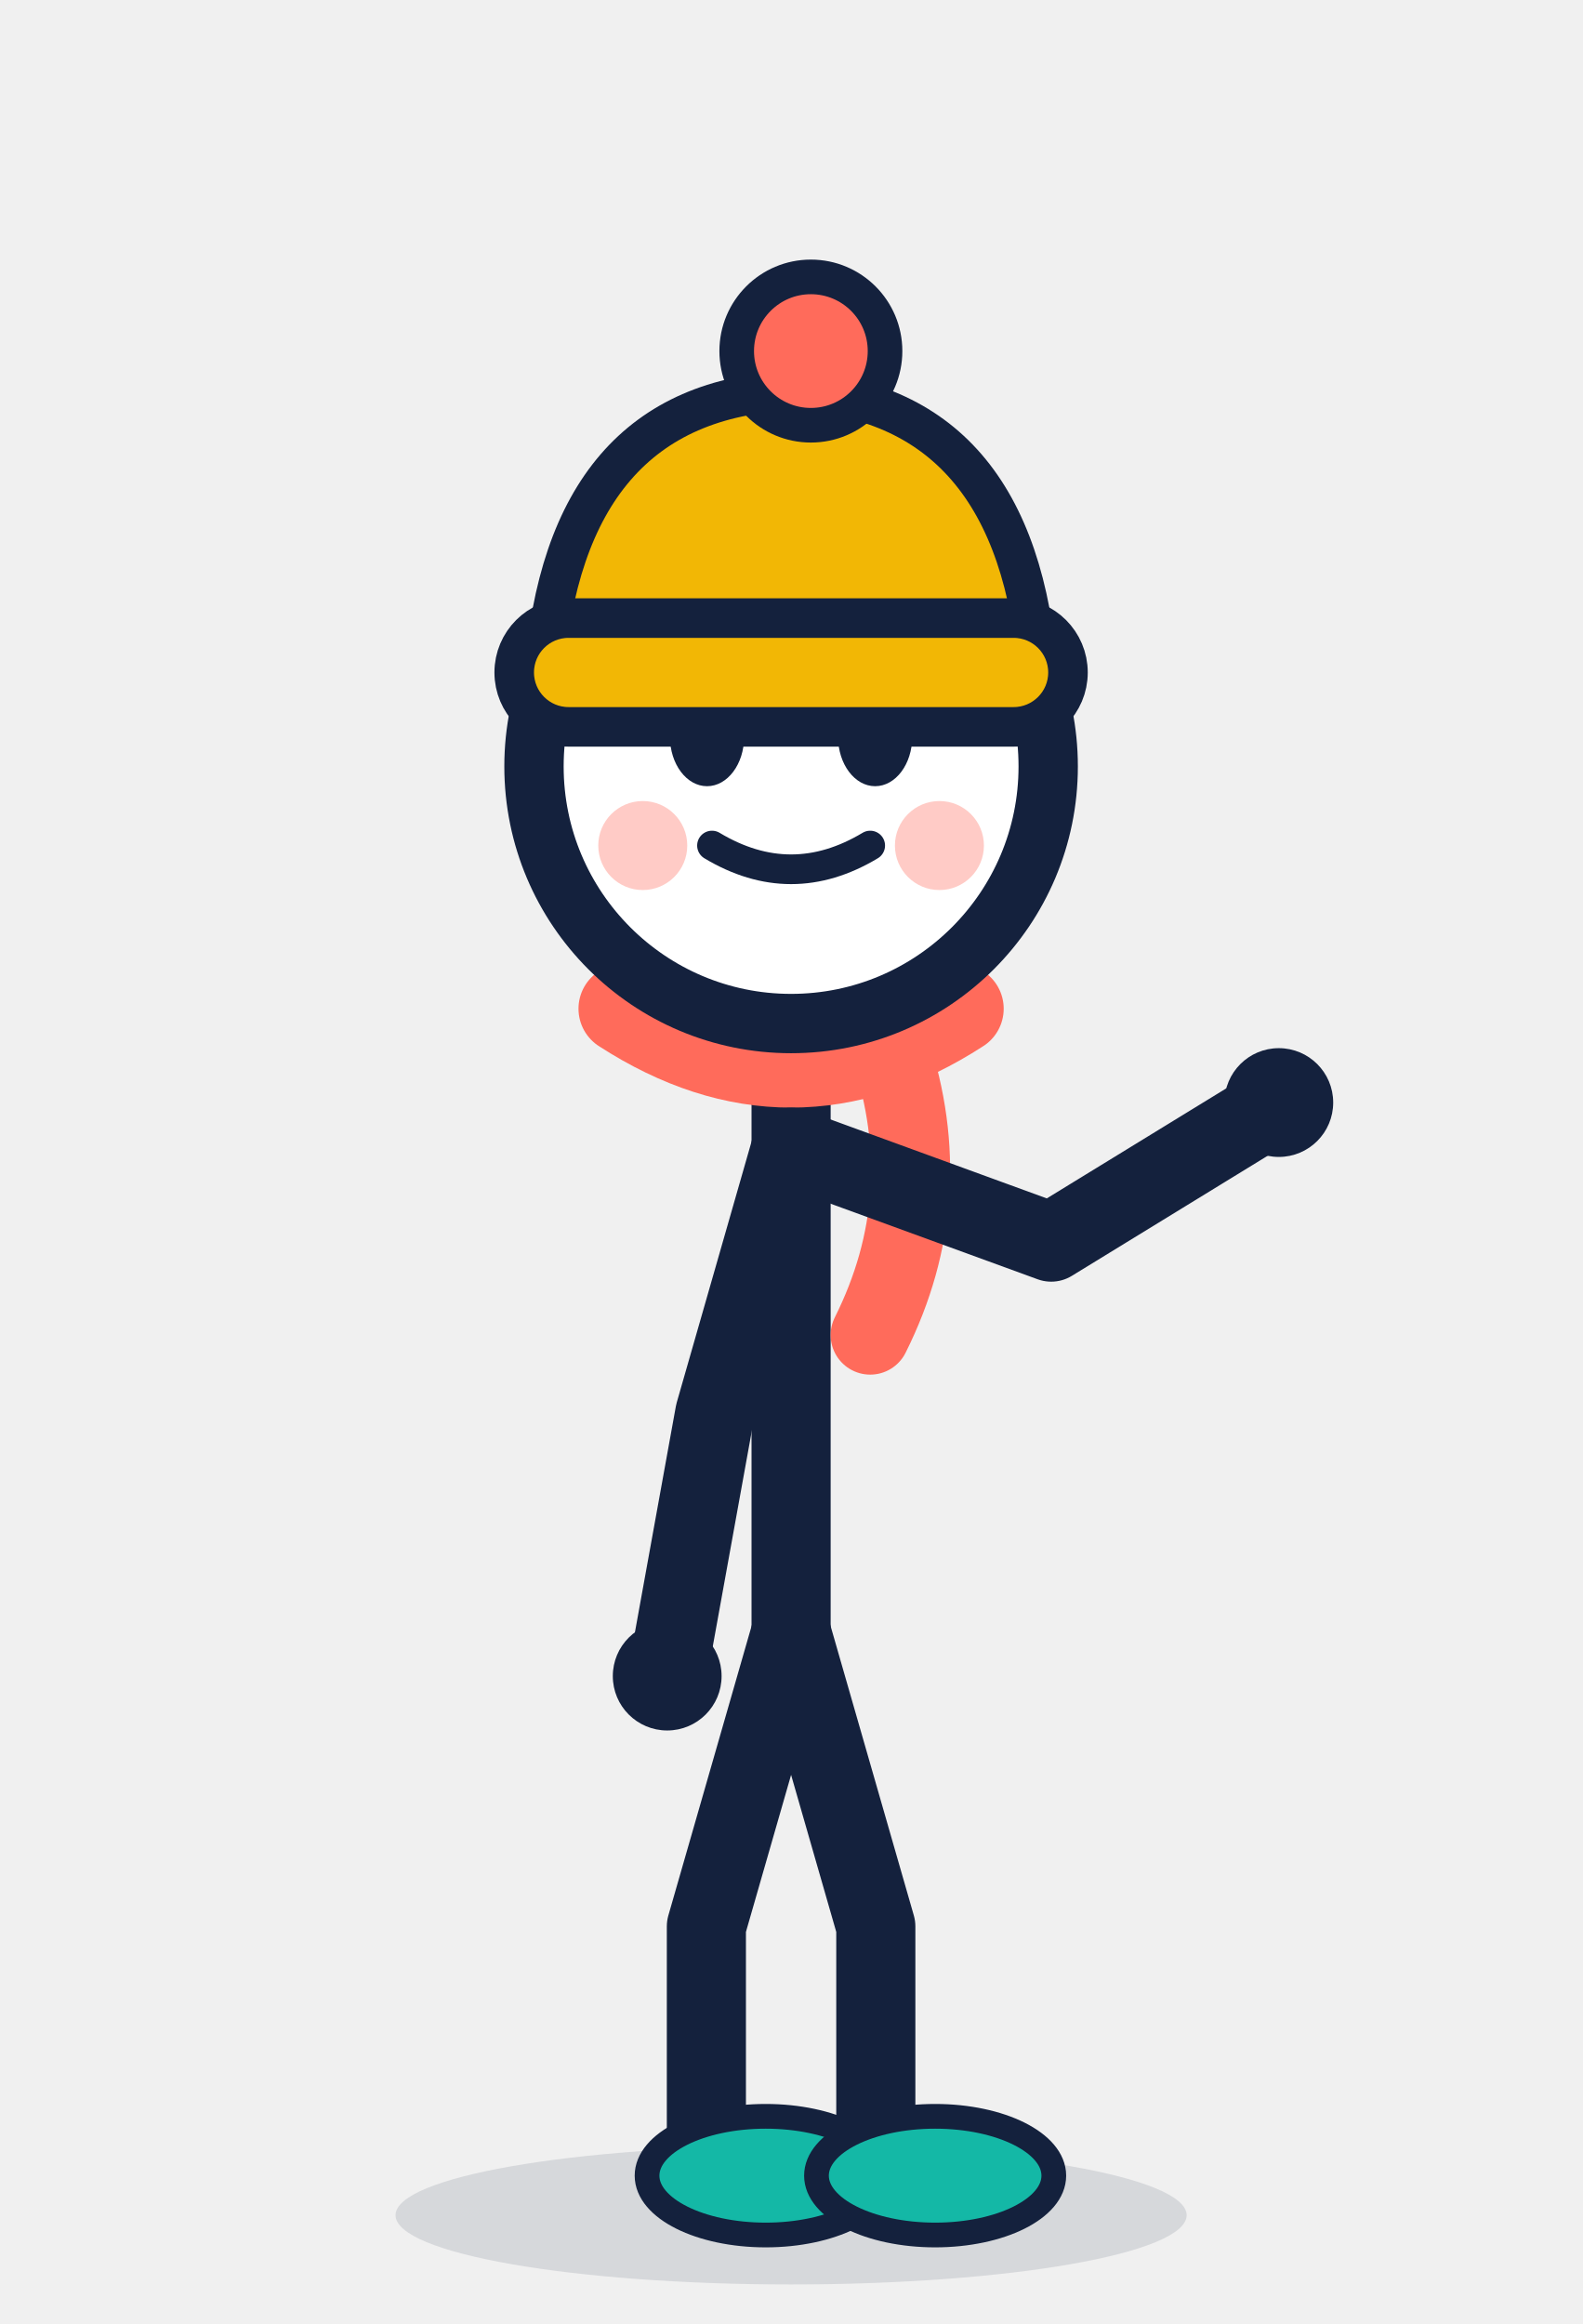
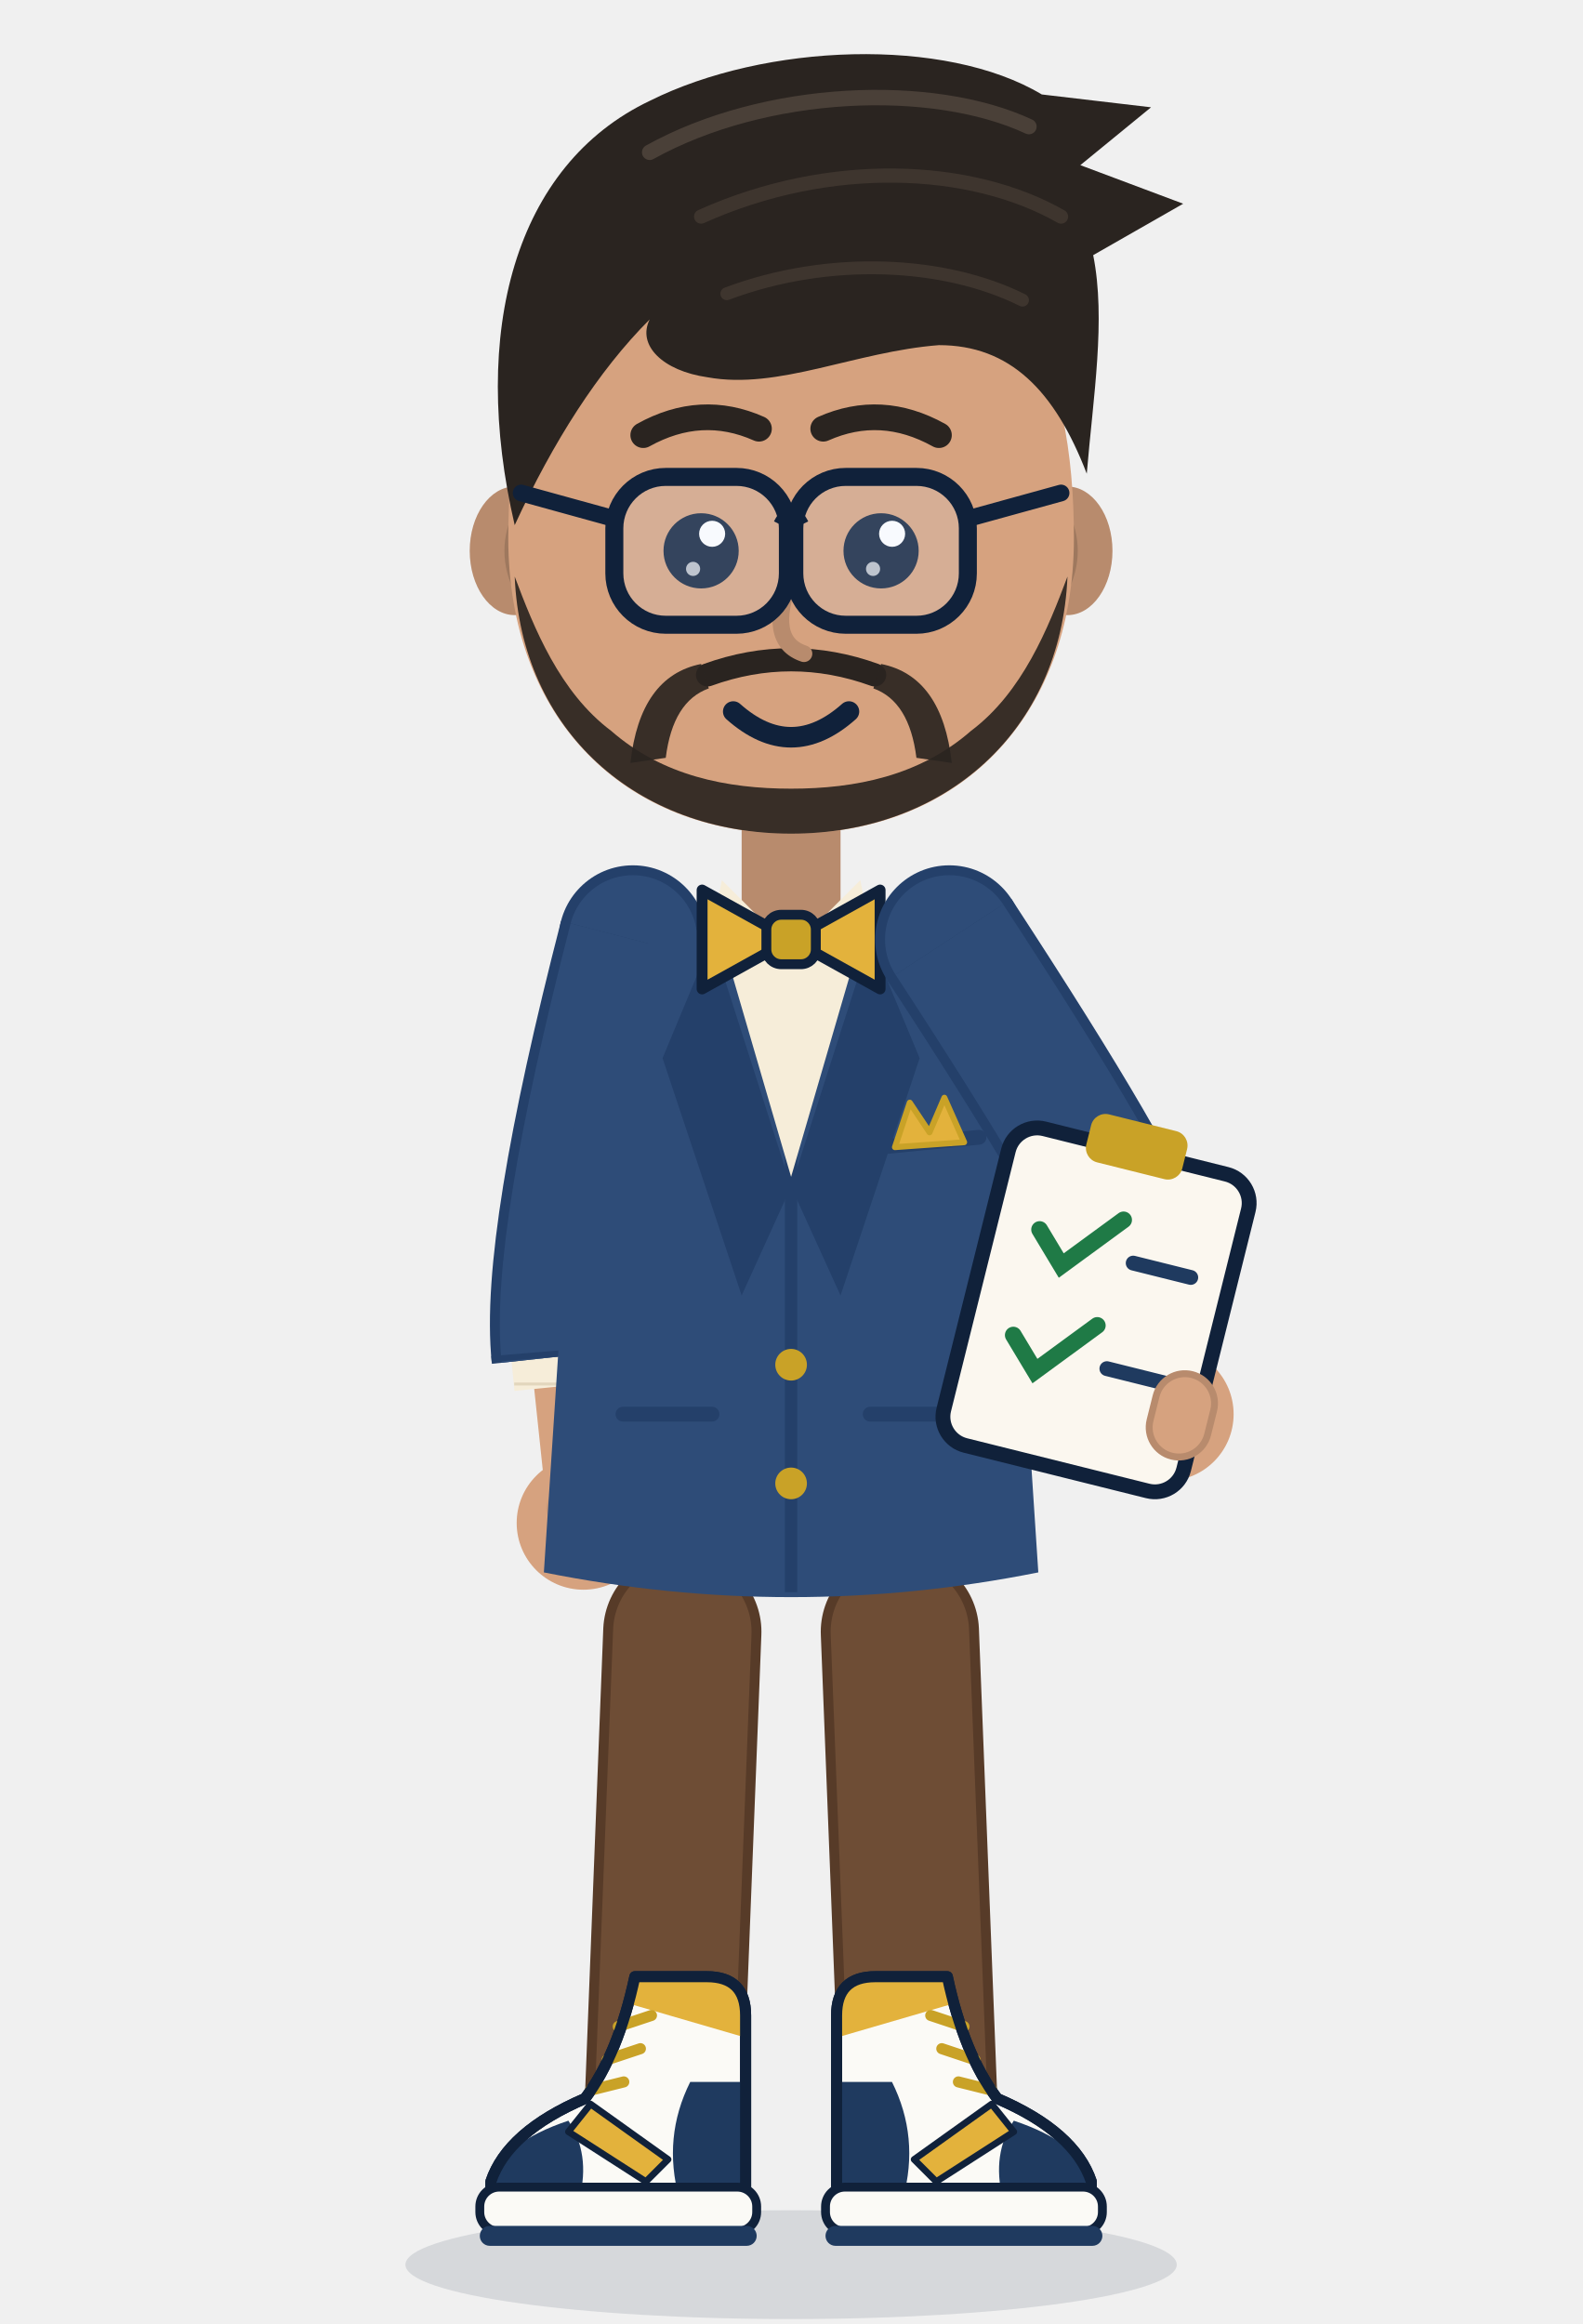
- <svg xmlns="http://www.w3.org/2000/svg" viewBox="40 0 320 470" width="320" height="470" role="img" aria-label="Sam, the Steady Path character">
-   <g transform="rotate(0 200 440)">
-     <ellipse cx="200" cy="448" rx="80" ry="14" fill="#14213D" opacity="0.12" />
-     <polyline points="200,330 182.866,389.585 182.866,440" fill="none" stroke="#14213D" stroke-width="16" stroke-linecap="round" stroke-linejoin="round" />
-     <ellipse cx="194.866" cy="440" rx="24" ry="12" fill="#14B8A6" stroke="#14213D" stroke-width="5" />
-     <polyline points="200,330 217.134,389.585 217.134,440" fill="none" stroke="#14213D" stroke-width="16" stroke-linecap="round" stroke-linejoin="round" />
-     <ellipse cx="229.134" cy="440" rx="24" ry="12" fill="#14B8A6" stroke="#14213D" stroke-width="5" />
-     <line x1="200" y1="210" x2="200" y2="330" stroke="#14213D" stroke-width="16" stroke-linecap="round" />
-     <polyline points="200,232 184.567,285.831 174.942,338.967" fill="none" stroke="#14213D" stroke-width="16" stroke-linecap="round" stroke-linejoin="round" />
-     <circle cx="174.942" cy="338.967" r="11" fill="#14213D" />
-     <path d="M 166 204 Q 200 226 234 204" fill="none" stroke="#FF6B5B" stroke-width="18" stroke-linecap="round" />
-     <path d="M 220 212 q 10 30 -4 58" fill="none" stroke="#FF6B5B" stroke-width="16" stroke-linecap="round" />
-     <circle cx="200" cy="155" r="52" fill="#FFFFFF" stroke="#14213D" stroke-width="12" />
-     <circle cx="170" cy="171" r="9" fill="#FF6B5B" opacity=".35" />
-     <circle cx="230" cy="171" r="9" fill="#FF6B5B" opacity=".35" />
-     <ellipse cx="183" cy="149" rx="7.5" ry="10" fill="#14213D" />
-     <circle cx="185.5" cy="145" r="2.6" fill="#fff" />
-     <ellipse cx="217" cy="149" rx="7.5" ry="10" fill="#14213D" />
-     <circle cx="219.5" cy="145" r="2.6" fill="#fff" />
-     <line x1="173" y1="127" x2="191" y2="124" stroke="#14213D" stroke-width="6" stroke-linecap="round" />
-     <line x1="209" y1="124" x2="227" y2="127" stroke="#14213D" stroke-width="6" stroke-linecap="round" />
-     <path d="M 184 171 Q 200 180.6 216 171" fill="none" stroke="#14213D" stroke-width="6" stroke-linecap="round" />
-     <path d="M 150 137 Q 154 81 200 79 Q 246 81 250 137 Z" fill="#F2B705" stroke="#14213D" stroke-width="8" stroke-linejoin="round" />
-     <rect x="144" y="125" width="112" height="22" rx="11" fill="#F2B705" stroke="#14213D" stroke-width="8" />
-     <circle cx="204" cy="71" r="15" fill="#FF6B5B" stroke="#14213D" stroke-width="7" />
-     <polyline points="200,232 252.605,251.202 298.641,222.977" fill="none" stroke="#14213D" stroke-width="16" stroke-linecap="round" stroke-linejoin="round" />
-     <circle cx="298.641" cy="222.977" r="11" fill="#14213D" />
+ <svg xmlns="http://www.w3.org/2000/svg" viewBox="0 0 320 470" width="320" height="470" role="img" aria-label="Sam, the Steady Path character">
+   <ellipse cx="160" cy="458" rx="78" ry="11" fill="#10213A" opacity=".12" />
+   <path d="M138 330 L134 432" stroke="#573B28" stroke-width="32" stroke-linecap="round" />
+   <path d="M138 330 L134 432" stroke="#6E4D35" stroke-width="28" stroke-linecap="round" />
+   <path d="M182 330 L186 432" stroke="#573B28" stroke-width="32" stroke-linecap="round" />
+   <path d="M182 330 L186 432" stroke="#6E4D35" stroke-width="28" stroke-linecap="round" />
+   <g transform="translate(134 430) scale(-1.12 1.12)">
+     <path d="M-15 -20 Q-15 -27 -8 -27 L5 -27 Q8 -13 14 -5 Q28 1 31 10 L31 13 L-15 13 Z" fill="#FBFAF6" stroke="#10213A" stroke-width="2" stroke-linejoin="round" />
+     <path d="M17 -1 Q29 3 31 10 L31 13 L15 13 Q13 5 17 -1 Z" fill="#1F3A5F" />
+     <path d="M-15 -8 L-5 -8 Q0 2 -3 13 L-15 13 Z" fill="#1F3A5F" />
+     <path d="M-1 6 L13 -4 L17 1 L3 10 Z" fill="#E3B23C" stroke="#10213A" stroke-width="1.2" stroke-linejoin="round" />
+     <path d="M-15 -20 Q-15 -27 -8 -27 L5 -27 L5.6 -22 L-15 -16 Z" fill="#E3B23C" />
+     <path d="M2 -20 L8 -18 M4 -14 L10 -12 M7 -8 L13 -6.5" stroke="#C9A227" stroke-width="2" stroke-linecap="round" />
+     <path d="M-15 -20 Q-15 -27 -8 -27 L5 -27 Q8 -13 14 -5 Q28 1 31 10 L31 13 L-15 13 Z" fill="none" stroke="#10213A" stroke-width="2" stroke-linejoin="round" />
+     <rect x="-17" y="11" width="50" height="8" rx="3.5" fill="#FBFAF6" stroke="#10213A" stroke-width="1.6" />
+     <rect x="-17" y="18" width="50" height="3.6" rx="1.8" fill="#1F3A5F" />
+   </g>
+   <g transform="translate(186 430) scale(1.12 1.12)">
+     <path d="M-15 -20 Q-15 -27 -8 -27 L5 -27 Q8 -13 14 -5 Q28 1 31 10 L31 13 L-15 13 Z" fill="#FBFAF6" stroke="#10213A" stroke-width="2" stroke-linejoin="round" />
+     <path d="M17 -1 Q29 3 31 10 L31 13 L15 13 Q13 5 17 -1 Z" fill="#1F3A5F" />
+     <path d="M-15 -8 L-5 -8 Q0 2 -3 13 L-15 13 Z" fill="#1F3A5F" />
+     <path d="M-1 6 L13 -4 L17 1 L3 10 Z" fill="#E3B23C" stroke="#10213A" stroke-width="1.2" stroke-linejoin="round" />
+     <path d="M-15 -20 Q-15 -27 -8 -27 L5 -27 L5.6 -22 L-15 -16 Z" fill="#E3B23C" />
+     <path d="M2 -20 L8 -18 M4 -14 L10 -12 M7 -8 L13 -6.5" stroke="#C9A227" stroke-width="2" stroke-linecap="round" />
+     <path d="M-15 -20 Q-15 -27 -8 -27 L5 -27 Q8 -13 14 -5 Q28 1 31 10 L31 13 L-15 13 Z" fill="none" stroke="#10213A" stroke-width="2" stroke-linejoin="round" />
+     <rect x="-17" y="11" width="50" height="8" rx="3.5" fill="#FBFAF6" stroke="#10213A" stroke-width="1.6" />
+     <rect x="-17" y="18" width="50" height="3.6" rx="1.8" fill="#1F3A5F" />
+   </g>
+   <circle cx="128" cy="190" r="15" fill="#24406A" />
+   <circle cx="128" cy="190" r="13" fill="#2E4C78" />
+   <path d="M116.9 298.1 L114.8 278.2" stroke="#D6A27F" stroke-width="14" stroke-linecap="round" />
+   <path d="M114.3 273.2 L115.0 280.2" stroke="#F6EDD9" stroke-width="22" stroke-linecap="butt" />
+   <path d="M115.0 279.6 L115.0 280.2" stroke="#E2D6BD" stroke-width="22" stroke-linecap="butt" />
+   <path d="M128 190 Q112 252 114.4 274.2" fill="none" stroke="#24406A" stroke-width="30" stroke-linecap="butt" />
+   <path d="M128 190 Q112 252 114.4 274.2" fill="none" stroke="#2E4C78" stroke-width="26" stroke-linecap="butt" />
+   <path d="M114.4 274.2 L114.3 273.0" stroke="#24406A" stroke-width="30" stroke-linecap="butt" />
+   <circle cx="118" cy="308" r="13.5" fill="#D6A27F" />
+   <circle cx="115" cy="305" r="4.5" fill="#b88b6d" opacity=".35" />
+   <path d="M118 196 Q160 176 202 196 L210 318 Q160 328 110 318 Z" fill="#2E4C78" />
+   <path d="M160 190 L160 322" stroke="#24406A" stroke-width="2.5" />
+   <path d="M146 190 L160 238 L174 190 Z" fill="#F6EDD9" />
+   <path d="M144 190 L160 240 L150 262 L134 214 Z" fill="#24406A" />
+   <path d="M176 190 L160 240 L170 262 L186 214 Z" fill="#24406A" />
+   <path d="M178 232 L198 230" stroke="#24406A" stroke-width="3" stroke-linecap="round" />
+   <path d="M181 232 L184 223 L188 229 L191 222 L195 231 Z" fill="#E3B23C" stroke="#C9A227" stroke-width="1.2" stroke-linejoin="round" />
+   <circle cx="160" cy="276" r="3.2" fill="#C9A227" />
+   <circle cx="160" cy="300" r="3.2" fill="#C9A227" />
+   <path d="M126 286 L144 286 M176 286 L194 286" stroke="#24406A" stroke-width="3" stroke-linecap="round" />
+   <rect x="150" y="160" width="20" height="30" rx="8" fill="#b88b6d" />
+   <path d="M146 178 L160 192 L174 178 L176 188 L160 200 L144 188 Z" fill="#F6EDD9" />
+   <path d="M160 190 L142 180 L142 200 Z" fill="#E3B23C" stroke="#10213A" stroke-width="2.2" stroke-linejoin="round" />
+   <path d="M160 190 L178 180 L178 200 Z" fill="#E3B23C" stroke="#10213A" stroke-width="2.2" stroke-linejoin="round" />
+   <rect x="155" y="185" width="10" height="10" rx="3" fill="#C9A227" stroke="#10213A" stroke-width="2" />
+   <g transform="translate(160 166) scale(1.3) translate(-160 -166)">
+     <ellipse cx="117" cy="124" rx="7" ry="10" fill="#b88b6d" />
+     <ellipse cx="203" cy="124" rx="7" ry="10" fill="#b88b6d" />
+     <path d="M118 118 q-3 6 0 12" stroke="#9e785e" stroke-width="2.2" fill="none" stroke-linecap="round" />
+     <path d="M202 118 q3 6 0 12" stroke="#9e785e" stroke-width="2.2" fill="none" stroke-linecap="round" />
+     <path d="M160 70 C 196 70 204 96 204 122 C 204 150 186 168 160 168 C 134 168 116 150 116 122 C 116 96 124 70 160 70 Z" fill="#D6A27F" />
+     <path d="M117 120 C 110 90 117 64 138 54 C 156 45 184 44 199 53 L 216 55 L 205 64 L 221 70 L 207 78 C 209 88 207 100 206 112 C 201 99 194 92 183 92 C 170 93 158 99 147 97 C 140 96 136 92 138 88 C 130 96 123 107 117 120 Z" fill="#2A2420" />
+     <path d="M138 62 C 156 52 182 51 197 58" stroke="#4A4038" stroke-width="2.4" fill="none" stroke-linecap="round" />
+     <path d="M146 72 C 166 63 188 64 202 72" stroke="#3E352E" stroke-width="2.2" fill="none" stroke-linecap="round" />
+     <path d="M150 84 C 166 78 184 79 196 85" stroke="#3E352E" stroke-width="2" fill="none" stroke-linecap="round" />
+     <ellipse cx="146" cy="124" rx="5.85" ry="5.85" fill="#10213A" />
+     <ellipse cx="174" cy="124" rx="5.85" ry="5.85" fill="#10213A" />
+     <circle cx="147.716" cy="121.348" r="2.028" fill="#fff" />
+     <circle cx="175.716" cy="121.348" r="2.028" fill="#fff" />
+     <circle cx="144.752" cy="126.808" r="1.1" fill="#fff" opacity=".7" />
+     <circle cx="172.752" cy="126.808" r="1.1" fill="#fff" opacity=".7" />
+     <path transform="translate(0 -3)" d="M137 109 q9 -5 18 -1 M165 108 q9 -4 18 1" stroke="#2A2420" stroke-width="4" fill="none" stroke-linecap="round" />
+     <path fill="#2A2420" opacity=".92" d="M117 128 C 118 152 136 168 160 168 C 184 168 202 152 203 128 C 200 136 196 146 188 152 C 180 159 170 161 160 161 C 150 161 140 159 132 152 C 124 146 120 136 117 128 Z" />
+     <path d="M147 143.3 Q160 138.6 173 143.3" stroke="#2A2420" stroke-width="3.6" fill="none" stroke-linecap="round" />
+     <path d="M146 141.6 Q136.5 143.5 135 157 L140.5 156.2 Q141.6 147.4 147.2 145.4 Z" fill="#2A2420" opacity=".92" />
+     <path d="M174 141.6 Q183.5 143.5 185 157 L179.5 156.2 Q178.4 147.4 172.8 145.4 Z" fill="#2A2420" opacity=".92" />
+     <path d="M160 128 q-4 10 2 12" stroke="#b88b6d" stroke-width="2.6" fill="none" stroke-linecap="round" />
+     <path d="M151 149 q9 8 18 0" stroke="#10213A" stroke-width="3.2" fill="none" stroke-linecap="round" />
+     <rect x="132.5" y="112.5" width="27" height="23" rx="8" fill="#DCE8FB" fill-opacity=".18" stroke="#10213A" stroke-width="2.8" />
+     <rect x="160.5" y="112.5" width="27" height="23" rx="8" fill="#DCE8FB" fill-opacity=".18" stroke="#10213A" stroke-width="2.8" />
+     <path d="M158.5 120 q1.5 -3 3 0" stroke="#10213A" stroke-width="2.6" fill="none" />
+     <path d="M132.5 119 L118 115 M187.5 119 L202 115" stroke="#10213A" stroke-width="2.6" stroke-linecap="round" />
+   </g>
+   <circle cx="192" cy="190" r="15" fill="#24406A" />
+   <circle cx="192" cy="190" r="13" fill="#2E4C78" />
+   <path d="M233.8 276.2 L229.4 256.7" stroke="#D6A27F" stroke-width="14" stroke-linecap="round" />
+   <path d="M228.2 251.9 L229.8 258.7" stroke="#F6EDD9" stroke-width="22" stroke-linecap="butt" />
+   <path d="M229.7 258.1 L229.8 258.7" stroke="#E2D6BD" stroke-width="22" stroke-linecap="butt" />
+   <path d="M192 190 Q226 242 228.5 252.8" fill="none" stroke="#24406A" stroke-width="30" stroke-linecap="butt" />
+   <path d="M192 190 Q226 242 228.5 252.8" fill="none" stroke="#2E4C78" stroke-width="26" stroke-linecap="butt" />
+   <path d="M228.5 252.8 L228.2 251.7" stroke="#24406A" stroke-width="30" stroke-linecap="butt" />
+   <circle cx="236" cy="286" r="13.5" fill="#D6A27F" />
+   <circle cx="233" cy="283" r="4.5" fill="#b88b6d" opacity=".35" />
+   <g transform="translate(231.3 265.5) rotate(167.2)">
+     <rect x="-9.5" y="-3.4" width="19" height="6.8" rx="3" fill="#161616" />
+     <rect x="-6.2" y="-7.2" width="12.4" height="14.4" rx="4" fill="#0B0B0B" stroke="#3A3A3A" stroke-width="1.3" />
+   </g>
+   <g transform="rotate(14 236 286)">
+     <rect x="192" y="236" width="50" height="66" rx="6" fill="#FBF7EF" stroke="#10213A" stroke-width="3" />
+     <rect x="207" y="230" width="20" height="10" rx="3" fill="#C9A227" />
+     <path d="M202 256 l6 6 10 -12 M202 278 l6 6 10 -12" stroke="#1F7A46" stroke-width="3.4" fill="none" stroke-linecap="round" />
+     <path d="M222 258 h12 M222 280 h12" stroke="#1F3A5F" stroke-width="3" stroke-linecap="round" />
+     <rect x="233" y="277" width="12" height="17" rx="6" fill="#D6A27F" stroke="#b88b6d" stroke-width="1.4" />
  </g>
</svg>
